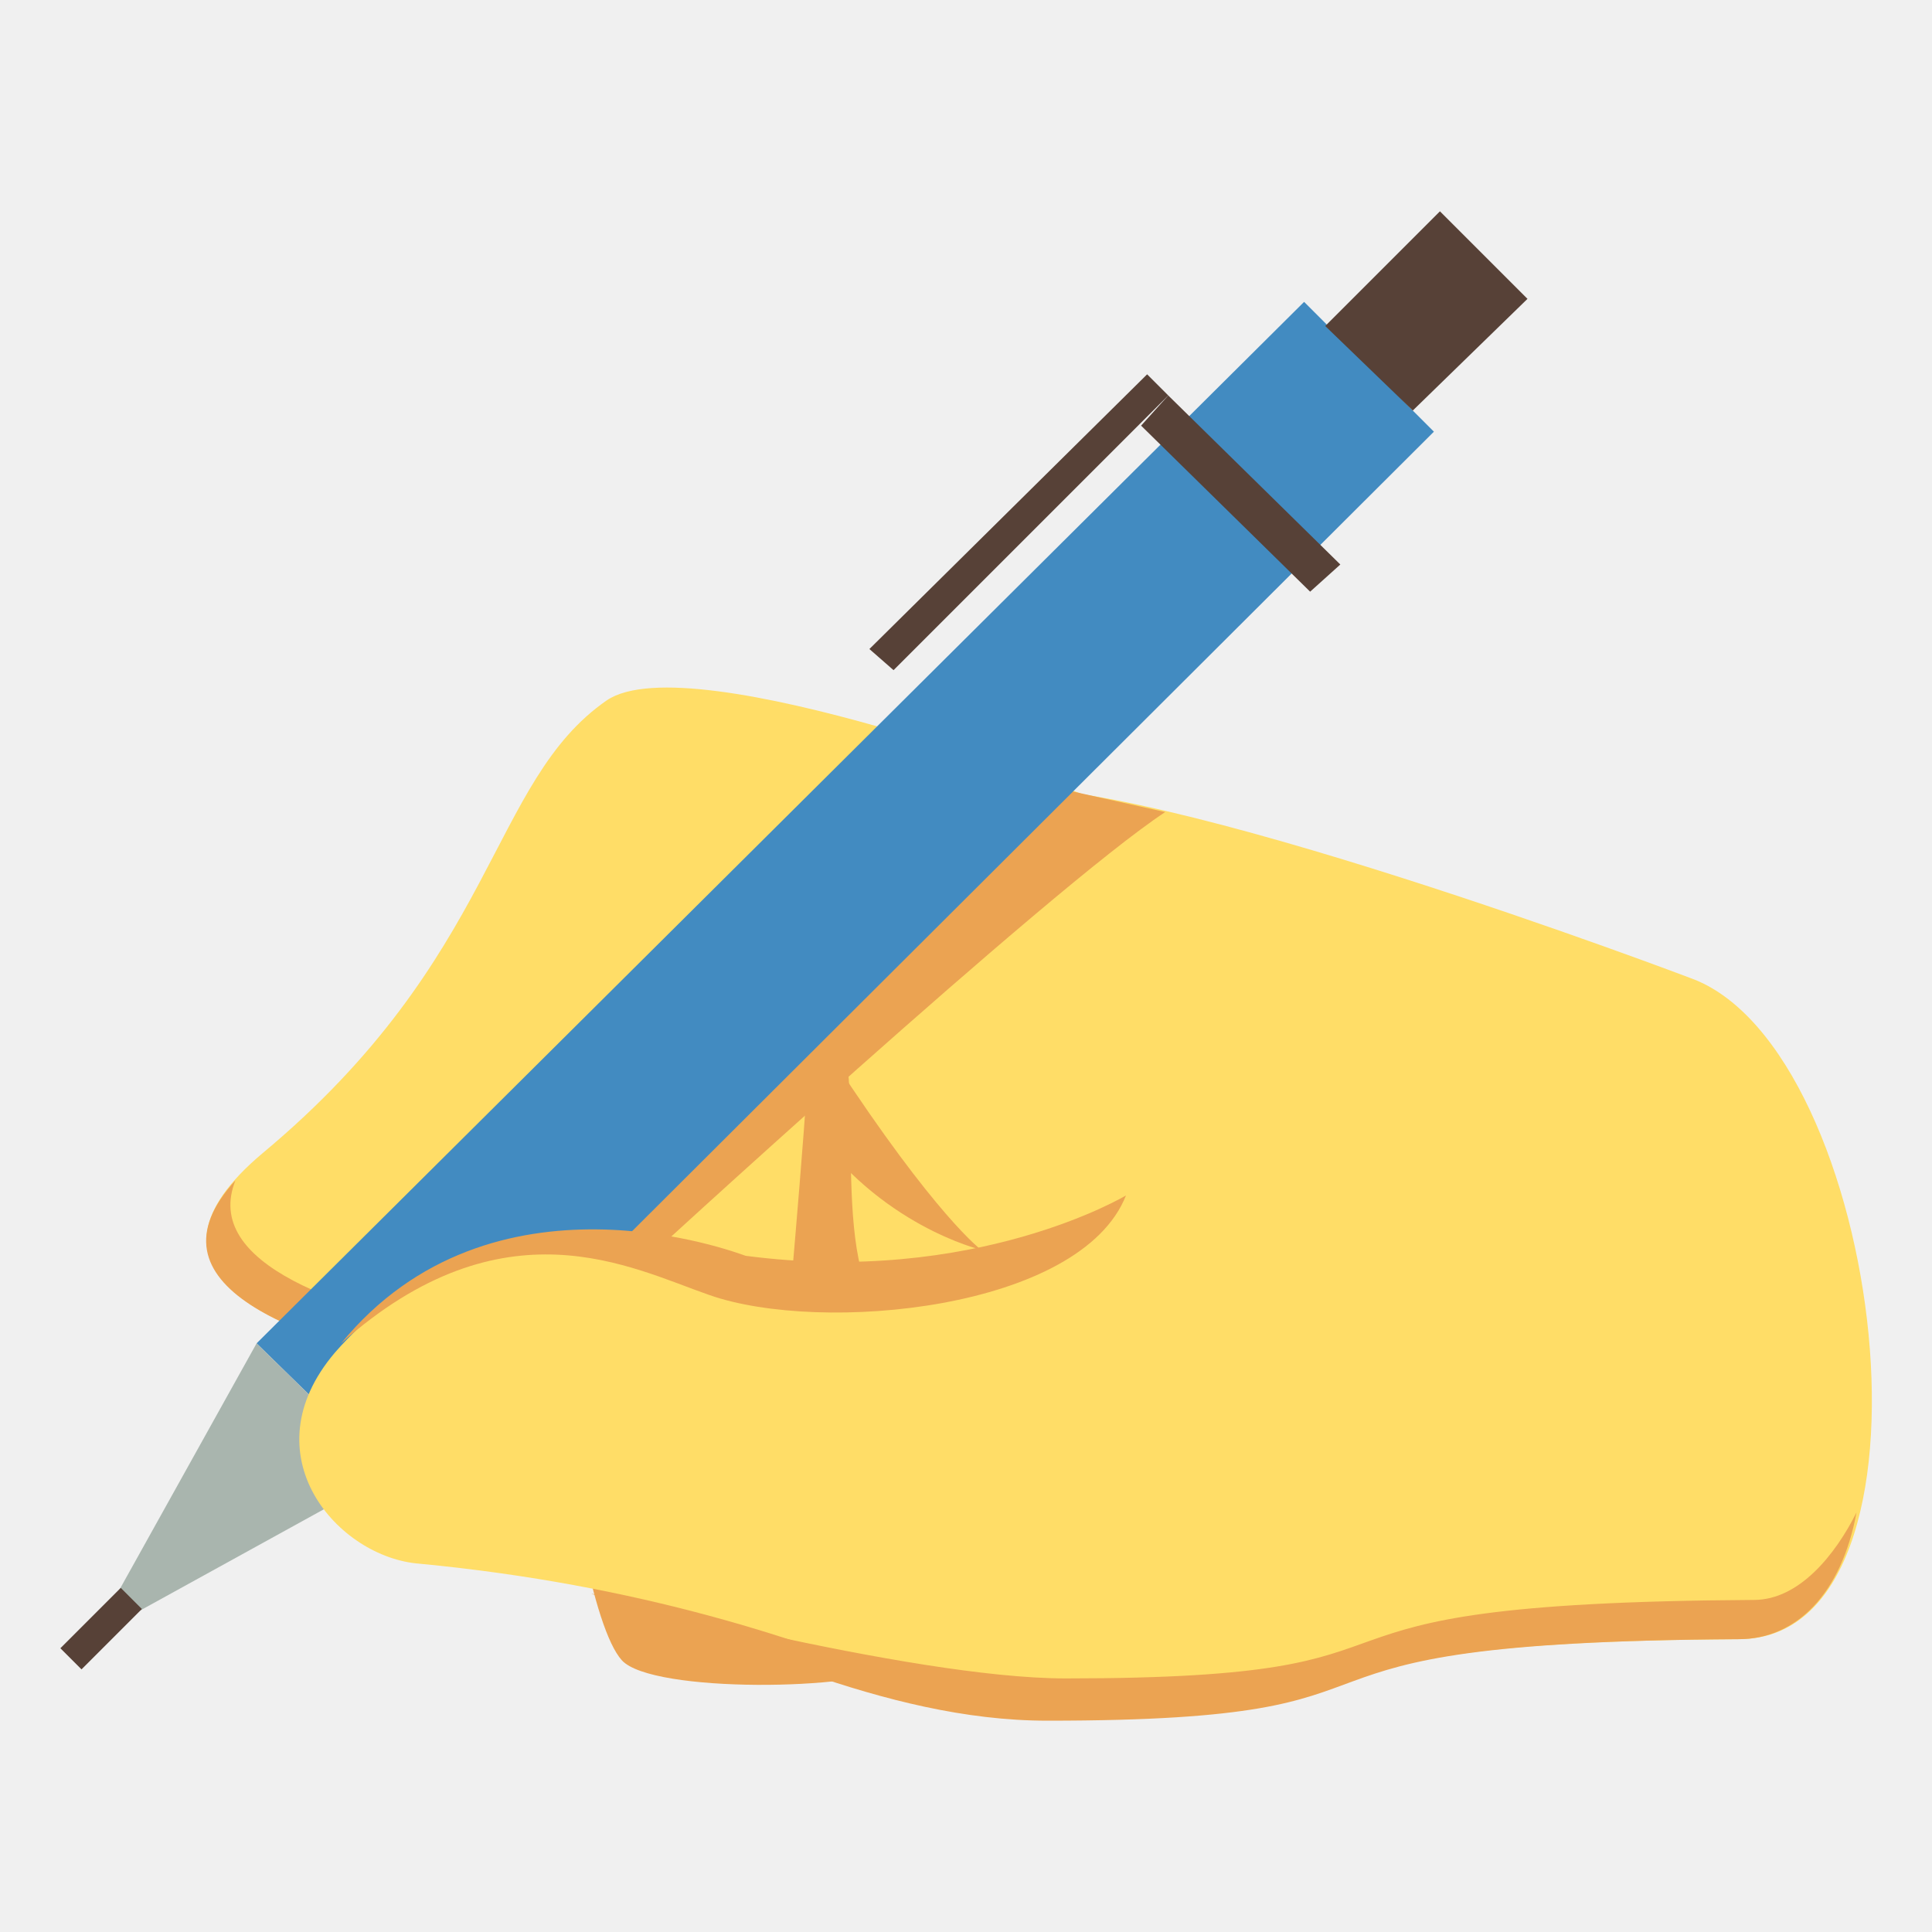
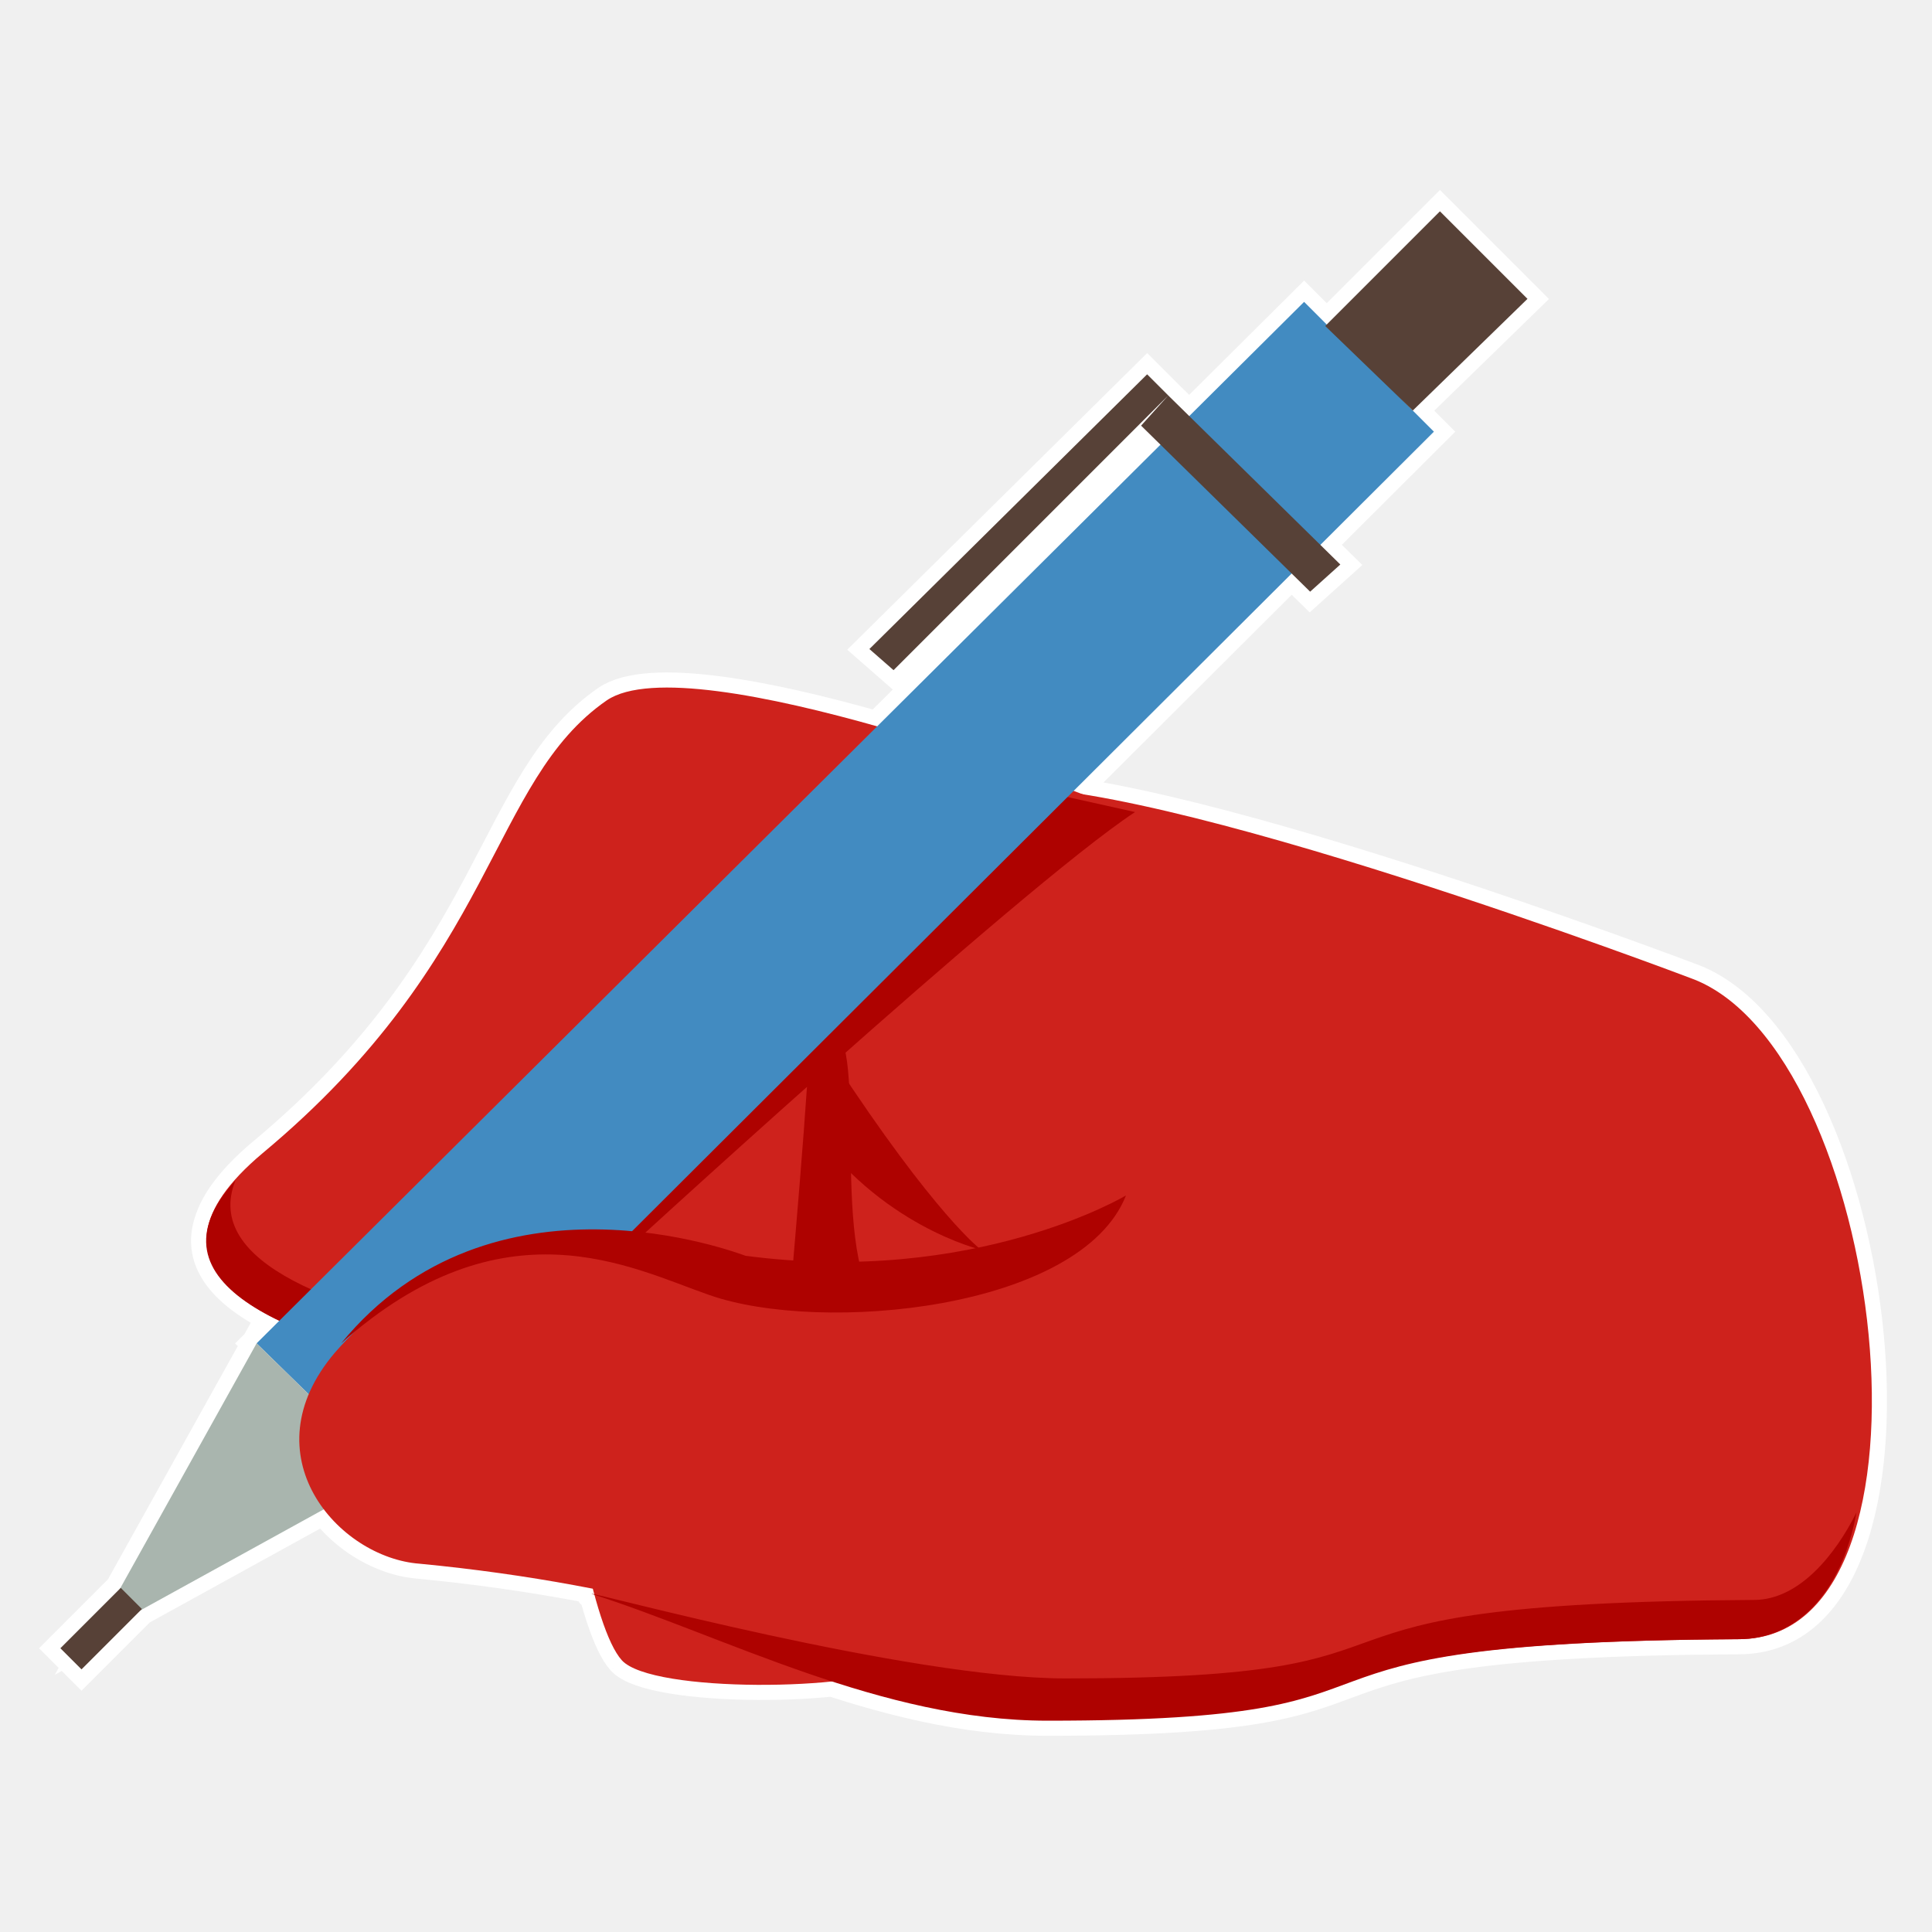
<svg xmlns="http://www.w3.org/2000/svg" viewBox="0 0 64 64">
-   <path fill="#eba352" d="M20.6 55c1 1.1 7.9 1 9.1.2 2.5-1.5 19.9-22.4 4.8-28.5-11.5-4.7-14 5.9-15.2 6.8-2.3 1.8-.6 19.4 1.3 21.5" />
-   <g fill="#ffdd67">
-     <path d="M57.6 54.3c-17.4.1-8.9 2.6-22.8 2.6-5.5 0-10.2-3.6-10.2-8.6v-.1c8.6-5.7-5.8-3.2-3.6-16.7.7-4.5 5.5-4.8 11.8-5.4 5.3-.5 23.2 6.3 23.2 6.3 6.4 2.3 8.8 21.9 1.6 21.9" />
-     <path d="M20.1 23.2c2.8-1.9 16 3.2 16 3.2L28 46.8S-.6 46 8.7 38.2c7.8-6.5 7.5-12.3 11.4-15" />
+   <path id="handOutline" stroke="white" stroke-width="1" fill-opacity="0" d="M20.6 55c1 1.1 7.9 1 9.1.2 2.5-1.5 19.9-22.4 4.8-28.5-11.5-4.7-14 5.9-15.2 6.8-2.3 1.8-.6 19.4 1.3 21.5M57.6 54.3c-17.4.1-8.9 2.6-22.8 2.6-5.5 0-10.2-3.6-10.2-8.6v-.1c8.6-5.7-5.8-3.2-3.6-16.7.7-4.5 5.5-4.8 11.8-5.4 5.3-.5 23.2 6.3 23.2 6.3 6.4 2.3 8.8 21.9 1.6 21.9M7.8 39.1c-2.2 5.5 17.9 6.4 20.6 6.5l-.5 1.2S1.5 46 7.8 39.1M27.6 35.1c3.4 5.2 4.9 6.3 4.9 6.3s-3.4-.8-5.7-4.2l.8-2.1M39.4 51.4c.2-.6.3-1.1.4-1.7.1-.3.2-.6.3-1 1-4.3-15.3-7.1-15.3-7.1l-1.2-.3c-2.6-.6-8.3-1.3-12.5 3.5-2.9 3.4.1 6.8 2.8 7 7.3.7 12.7 2.5 16.8 4.2 3.6 1.7 7.2-.2 8.7-4.6M20.1 23.2c2.8-1.9 16 3.2 16 3.2L28 46.8S-.6 46 8.7 38.2c7.8-6.5 7.5-12.3 11.4-15M35.3 55.6c13.9 0 5.5-2.5 22.8-2.6 1.5 0 2.7-1.5 3.4-2.9-.5 2.7-2 4.2-3.9 4.2-17.4.1-9 2.7-22.9 2.7-5.5 0-10.7-2.8-15.1-4.2-.1-.1 10.5 2.8 15.7 2.8" />
+   <path id="penOutline" stroke="white" stroke-width="1" fill-opacity="0" d="M37.8 14.1l5.6 5.5 1-.9-5.7-5.6zM28.8 21.5l.8.7 9.1-9.1-.7-.7zM12.9 48.8l-9.8 5.4 5.4-9.7zM2 54.6l.7.7 2-2-.7-.7zM43.9 10.8l2.9 2.8 3.8-3.7L47.7 7zM8.5 44.5l4.4 4.3 34.6-34.5-4.3-4.3z" />
+   <path id="restingFingers" fill="#CE221C" d="M20.6 55c1 1.1 7.9 1 9.1.2 2.5-1.5 19.9-22.4 4.8-28.5-11.5-4.7-14 5.9-15.2 6.8-2.3 1.8-.6 19.4 1.3 21.5" />
+   <g id="hand" fill="#CE221C">
+     <path id="wrist" d="M57.6 54.3c-17.4.1-8.9 2.6-22.8 2.6-5.5 0-10.2-3.6-10.2-8.6v-.1c8.6-5.7-5.8-3.2-3.6-16.7.7-4.5 5.5-4.8 11.8-5.4 5.3-.5 23.2 6.3 23.2 6.3 6.4 2.3 8.8 21.9 1.6 21.9" />
+     <path id="indexFinger" d="M20.1 23.2c2.8-1.9 16 3.2 16 3.2L28 46.8S-.6 46 8.7 38.2c7.8-6.5 7.5-12.3 11.4-15" />
  </g>
-   <g fill="#eba352">
+   <g id="handHighlights" fill="#AE0200">
    <path d="M7.8 39.1c-2.2 5.5 17.9 6.4 20.6 6.5l-.5 1.2S1.5 46 7.8 39.1M27.6 35.1c3.4 5.2 4.9 6.3 4.9 6.3s-3.4-.8-5.7-4.2l.8-2.1" />
    <path d="M27.4 34c1.5 0 0 7.3 1.7 9.3-.4 1.3-3 .5-3 .5s.8-9 .7-9.5l.6-.3" />
-     <path d="M19.6 40.5l1.5 1.5s13.7-12.6 17.5-15.1l-4.5-1-14.5 14.6" />
+     <path transform="translate(-1)" d="M19.6 40.5l1.5 1.5s13.7-12.6 17.5-15.1l-4.5-1-14.5 14.6" />
  </g>
-   <path fill="#428bc1" d="M8.5 44.5l4.4 4.3 34.6-34.5-4.3-4.3z" />
-   <g fill="#574137">
-     <path d="M43.9 10.8l2.9 2.8 3.8-3.7L47.7 7zM37.8 14.1l5.6 5.5 1-.9-5.7-5.6z" />
-     <path d="M28.8 21.5l.8.7 9.1-9.1-.7-.7z" />
+   <path id="penBody" fill="#428bc1" d="M8.5 44.5l4.4 4.3 34.6-34.5-4.3-4.3z" />
+   <g id="penTop" fill="#574137">
+     <path id="penButton" d="M43.9 10.8l2.9 2.8 3.8-3.7L47.7 7z" />
+     <path id="penClip" d="M37.8 14.1l5.6 5.5 1-.9-5.7-5.6zM28.8 21.5l.8.7 9.1-9.1-.7-.7z" />
  </g>
-   <path fill="#a9b5ae" d="M12.9 48.8l-9.8 5.4 5.4-9.7z" />
-   <path fill="#574137" d="M2 54.6l.7.7 2-2-.7-.7z" />
-   <path fill="#ffdd67" d="M39.4 51.4c.2-.6.3-1.1.4-1.7.1-.3.2-.6.3-1 1-4.3-15.3-7.1-15.3-7.1l-1.2-.3c-2.6-.6-8.3-1.3-12.5 3.5-2.9 3.4.1 6.8 2.8 7 7.3.7 12.7 2.5 16.8 4.2 3.6 1.7 7.2-.2 8.7-4.6" />
-   <g fill="#eba352">
-     <path d="M23.5 42.9c-2.6-.9-6.8-3.2-12.2 1.6 5-6.1 13.1-3 13.4-2.9 7.6 1 12.6-2 12.6-2-1.5 3.8-10.1 4.6-13.8 3.3M35.3 55.6c13.9 0 5.5-2.5 22.8-2.6 1.5 0 2.7-1.5 3.4-2.9-.5 2.7-2 4.2-3.9 4.2-17.4.1-9 2.7-22.9 2.7-5.5 0-10.7-2.8-15.1-4.2-.1-.1 10.5 2.8 15.7 2.8" />
-   </g>
+   <path id="penFunnel" fill="#a9b5ae" d="M12.9 48.8l-9.8 5.4 5.4-9.7z" />
+   <path id="penTip" fill="#574137" d="M2 54.6l.7.7 2-2-.7-.7z" />
+   <path id="thumbTip" fill="#CE221C" d="M39.4 51.4c.2-.6.3-1.1.4-1.7.1-.3.2-.6.3-1 1-4.3-15.3-7.1-15.3-7.1l-1.2-.3c-2.6-.6-8.3-1.3-12.5 3.5-2.9 3.4.1 6.8 2.8 7 7.3.7 12.7 2.5 16.8 4.2 3.6 1.7 7.2-.2 8.7-4.6" />
+   <path id="handHighlights" fill="#AE0200" d="M23.5 42.9c-2.6-.9-6.8-3.2-12.2 1.6 5-6.1 13.1-3 13.4-2.9 7.6 1 12.6-2 12.6-2-1.5 3.8-10.1 4.6-13.8 3.3M35.3 55.6c13.9 0 5.5-2.5 22.8-2.6 1.5 0 2.7-1.5 3.4-2.9-.5 2.7-2 4.2-3.9 4.2-17.4.1-9 2.7-22.9 2.7-5.5 0-10.7-2.8-15.1-4.2-.1-.1 10.5 2.8 15.7 2.8" />
</svg>
